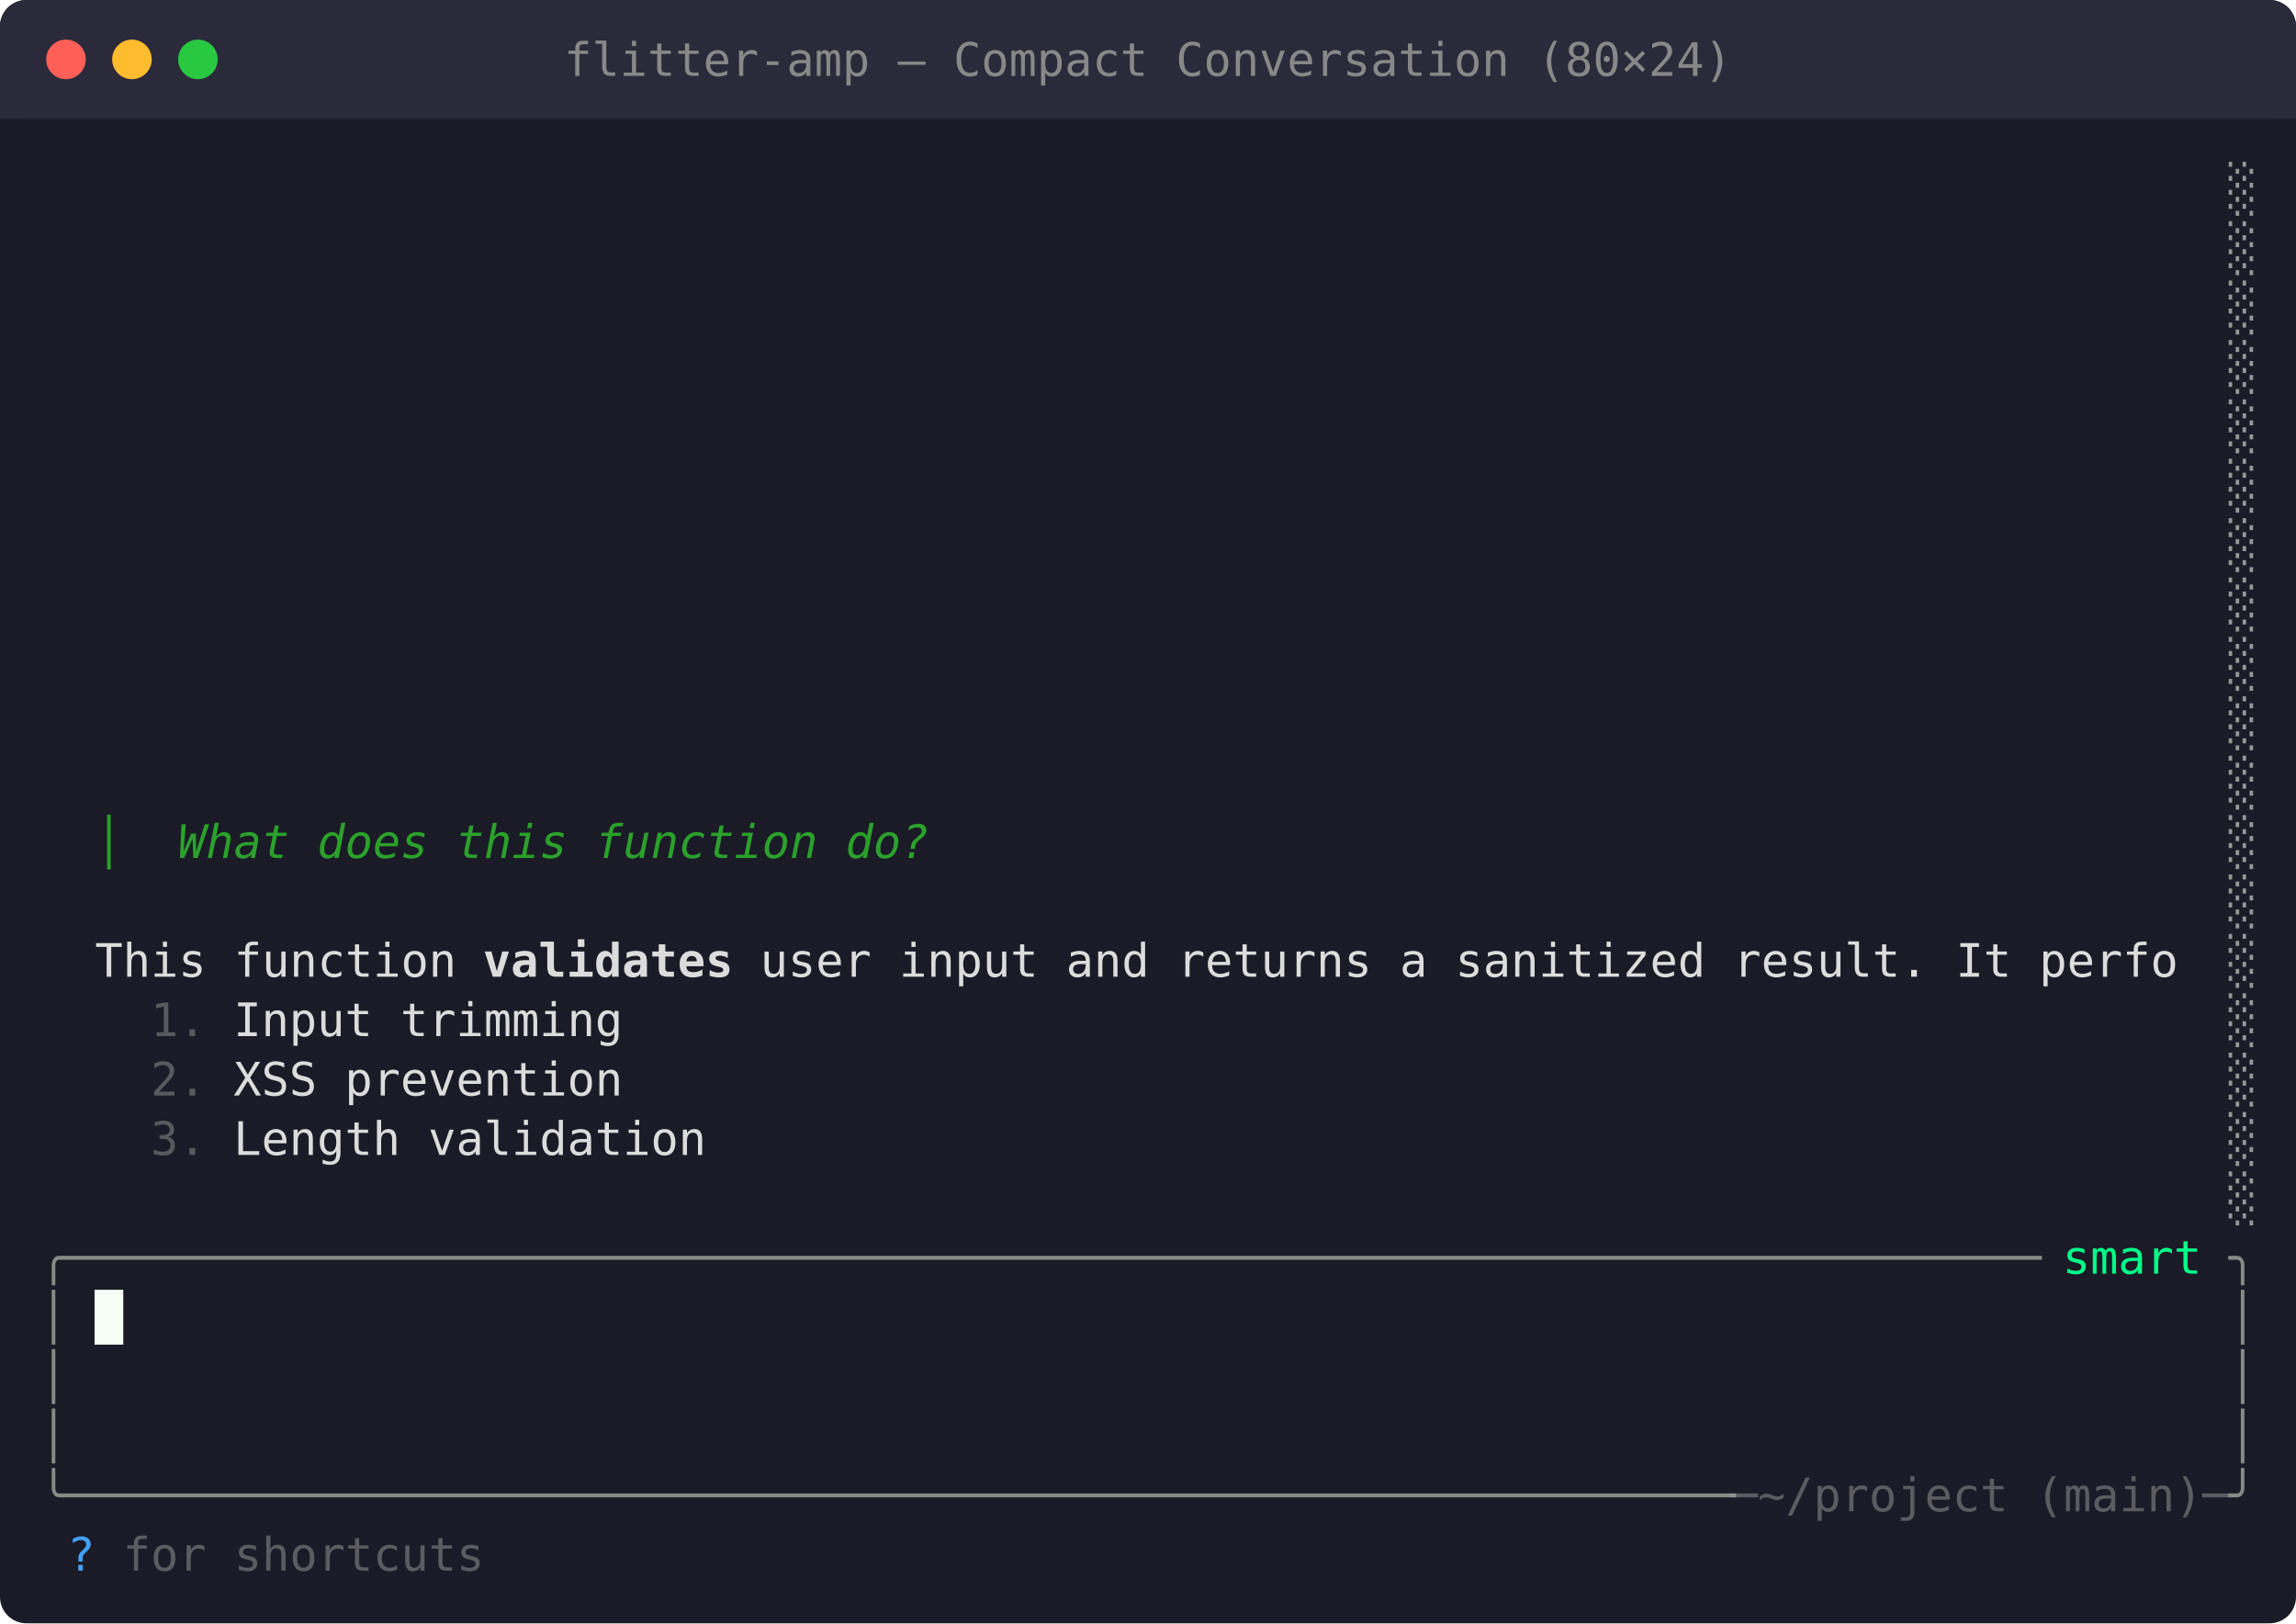
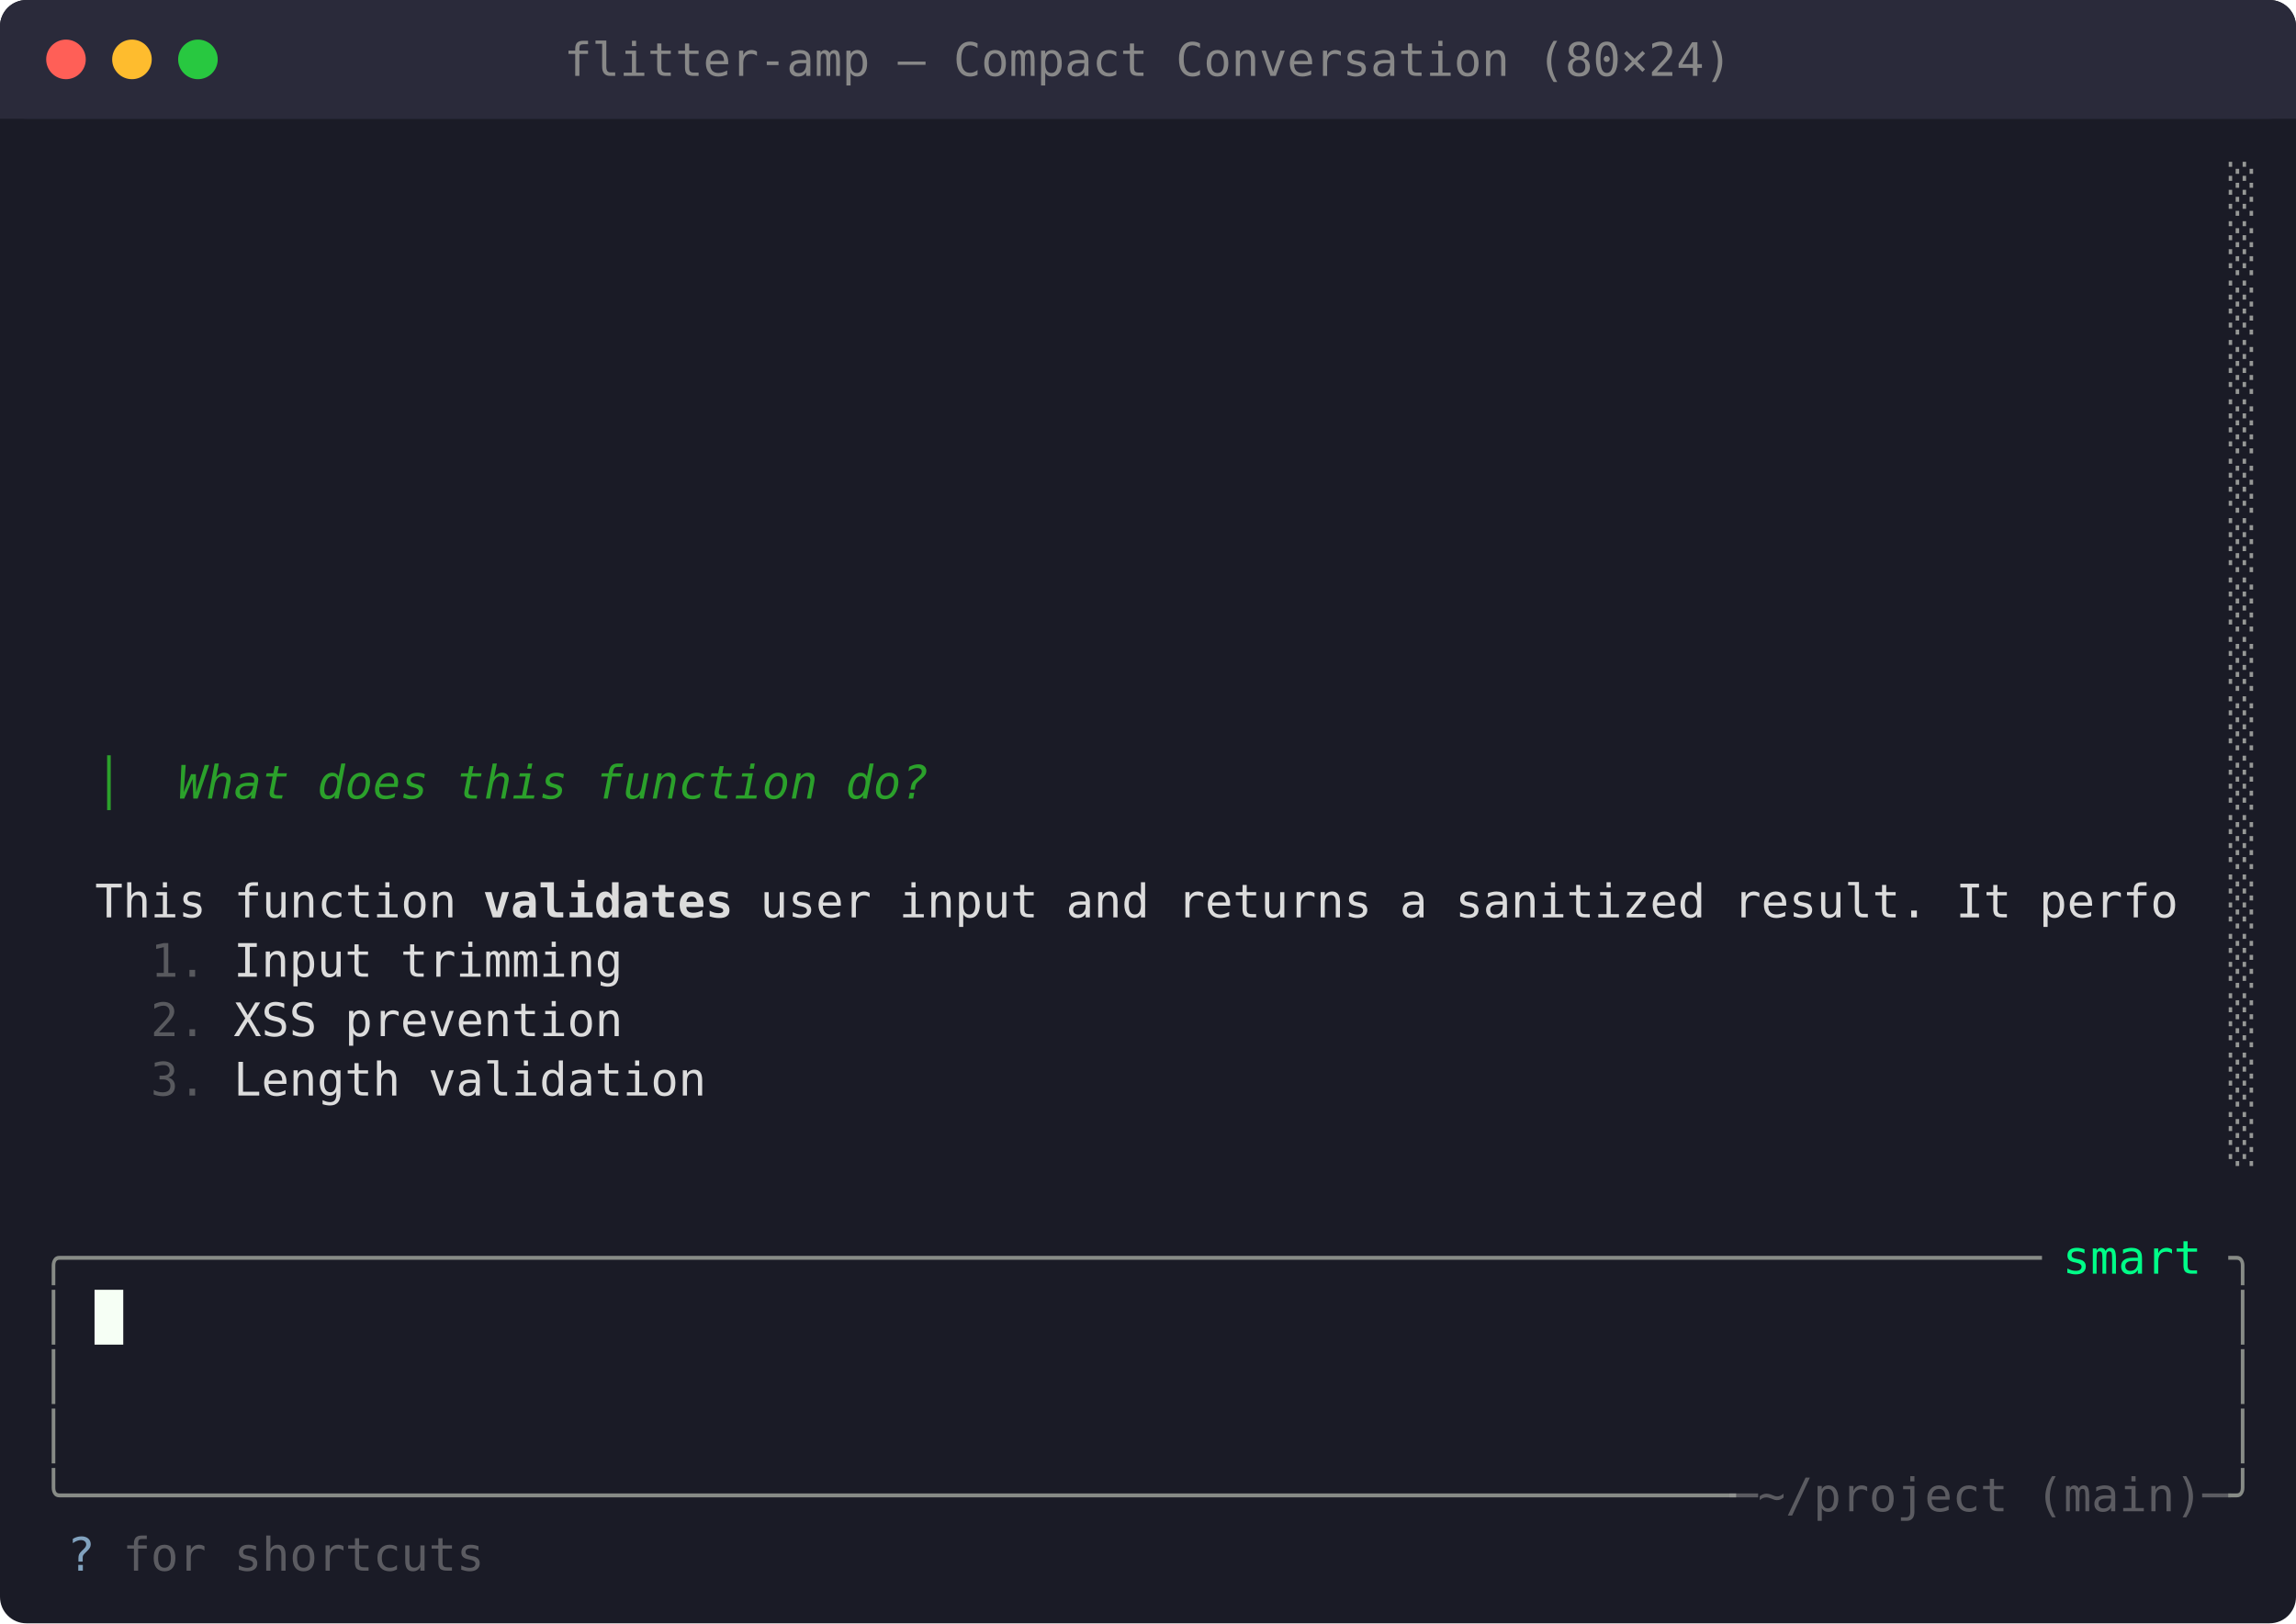
<svg xmlns="http://www.w3.org/2000/svg" viewBox="0 0 696 492" width="696" height="492">
  <defs>
    <style>text { font-family: JetBrains Mono, Menlo, Consolas, monospace; font-size: 14px; }</style>
  </defs>
  <rect width="696" height="492" fill="#1a1b26" rx="8" ry="8" />
  <rect x="0" y="0" width="696" height="36" fill="#2a2a3a" rx="8" ry="8" />
  <rect x="0" y="18" width="696" height="18" fill="#2a2a3a" />
  <circle cx="20" cy="18" r="6" fill="#ff5f57" />
  <circle cx="40" cy="18" r="6" fill="#febc2e" />
  <circle cx="60" cy="18" r="6" fill="#28c840" />
  <text x="348" y="23" text-anchor="middle" font-family="JetBrains Mono, Menlo, Consolas, monospace" font-size="12" fill="#888">flitter-amp — Compact Conversation (80×24)</text>
  <text x="675.6" y="62.04" style="fill:#969896" xml:space="preserve">░</text>
  <text x="675.6" y="80.04" style="fill:#969896" xml:space="preserve">░</text>
  <text x="675.6" y="98.04" style="fill:#969896" xml:space="preserve">░</text>
  <text x="675.6" y="116.04" style="fill:#969896" xml:space="preserve">░</text>
  <text x="675.6" y="134.04" style="fill:#969896" xml:space="preserve">░</text>
  <text x="675.6" y="152.04" style="fill:#969896" xml:space="preserve">░</text>
  <text x="675.6" y="170.04" style="fill:#969896" xml:space="preserve">░</text>
  <text x="675.6" y="188.04" style="fill:#969896" xml:space="preserve">░</text>
  <text x="675.6" y="206.04" style="fill:#969896" xml:space="preserve">░</text>
  <text x="675.6" y="224.04" style="fill:#969896" xml:space="preserve">░</text>
+   <text x="28.8" y="242.04" style="fill:#2ba12b" xml:space="preserve">│</text>
+   <text x="54" y="242.04" style="fill:#2ba12b;font-style:italic" xml:space="preserve">What does this function do?</text>
  <text x="675.6" y="242.04" style="fill:#969896" xml:space="preserve">░</text>
-   <text x="28.8" y="260.04" style="fill:#2ba12b" xml:space="preserve">│</text>
-   <text x="54" y="260.04" style="fill:#2ba12b;font-style:italic" xml:space="preserve">What does this function do?</text>
  <text x="675.6" y="260.04" style="fill:#969896" xml:space="preserve">░</text>
+   <text x="28.8" y="278.04" style="fill:#dcdcdc" xml:space="preserve">This function </text>
+   <text x="146.4" y="278.04" style="fill:#dcdcdc;font-weight:bold" xml:space="preserve">validates</text>
+   <text x="222" y="278.04" style="fill:#dcdcdc" xml:space="preserve"> user input and returns a sanitized result. It perfo</text>
  <text x="675.6" y="278.04" style="fill:#969896" xml:space="preserve">░</text>
-   <text x="28.8" y="296.04" style="fill:#dcdcdc" xml:space="preserve">This function </text>
-   <text x="146.4" y="296.04" style="fill:#dcdcdc;font-weight:bold" xml:space="preserve">validates</text>
-   <text x="222" y="296.04" style="fill:#dcdcdc" xml:space="preserve"> user input and returns a sanitized result. It perfo</text>
+   <text x="28.8" y="296.04" style="fill:#969896;opacity:0.5" xml:space="preserve">  1. </text>
+   <text x="70.8" y="296.04" style="fill:#dcdcdc" xml:space="preserve">Input trimming</text>
  <text x="675.6" y="296.04" style="fill:#969896" xml:space="preserve">░</text>
-   <text x="28.8" y="314.04" style="fill:#969896;opacity:0.5" xml:space="preserve">  1. </text>
-   <text x="70.8" y="314.04" style="fill:#dcdcdc" xml:space="preserve">Input trimming</text>
+   <text x="28.8" y="314.04" style="fill:#969896;opacity:0.5" xml:space="preserve">  2. </text>
+   <text x="70.8" y="314.04" style="fill:#dcdcdc" xml:space="preserve">XSS prevention</text>
  <text x="675.6" y="314.04" style="fill:#969896" xml:space="preserve">░</text>
-   <text x="28.8" y="332.04" style="fill:#969896;opacity:0.5" xml:space="preserve">  2. </text>
-   <text x="70.8" y="332.04" style="fill:#dcdcdc" xml:space="preserve">XSS prevention</text>
+   <text x="28.8" y="332.04" style="fill:#969896;opacity:0.5" xml:space="preserve">  3. </text>
+   <text x="70.8" y="332.04" style="fill:#dcdcdc" xml:space="preserve">Length validation</text>
  <text x="675.6" y="332.04" style="fill:#969896" xml:space="preserve">░</text>
-   <text x="28.8" y="350.04" style="fill:#969896;opacity:0.5" xml:space="preserve">  3. </text>
-   <text x="70.8" y="350.04" style="fill:#dcdcdc" xml:space="preserve">Length validation</text>
  <text x="675.6" y="350.04" style="fill:#969896" xml:space="preserve">░</text>
-   <text x="675.6" y="368.04" style="fill:#969896" xml:space="preserve">░</text>
  <text x="12" y="386.04" style="fill:#878b86" xml:space="preserve">╭───────────────────────────────────────────────────────────────────────</text>
  <text x="616.8" y="386.04" style="fill:#00ff88" xml:space="preserve"> smart </text>
  <text x="675.6" y="386.04" style="fill:#878b86" xml:space="preserve">╮</text>
  <text x="12" y="404.04" style="fill:#878b86" xml:space="preserve">│</text>
  <text x="28.8" y="404.04" style="fill:#f6fff5" xml:space="preserve">█</text>
  <text x="675.6" y="404.04" style="fill:#878b86" xml:space="preserve">│</text>
  <text x="12" y="422.04" style="fill:#878b86" xml:space="preserve">│</text>
  <text x="675.6" y="422.04" style="fill:#878b86" xml:space="preserve">│</text>
  <text x="12" y="440.04" style="fill:#878b86" xml:space="preserve">│</text>
  <text x="675.6" y="440.04" style="fill:#878b86" xml:space="preserve">│</text>
  <text x="12" y="458.04" style="fill:#878b86" xml:space="preserve">╰────────────────────────────────────────────────────────────</text>
  <text x="524.4" y="458.04" style="fill:#9c9c9c;opacity:0.5" xml:space="preserve">─~/project (main)─</text>
  <text x="675.6" y="458.04" style="fill:#878b86" xml:space="preserve">╯</text>
-   <text x="20.4" y="476.04" style="fill:#42a1ff" xml:space="preserve">?</text>
+   <text x="20.4" y="476.04" style="fill:#81a2be" xml:space="preserve">?</text>
  <text x="28.8" y="476.04" style="fill:#9c9c9c;opacity:0.5" xml:space="preserve"> for shortcuts</text>
</svg>
